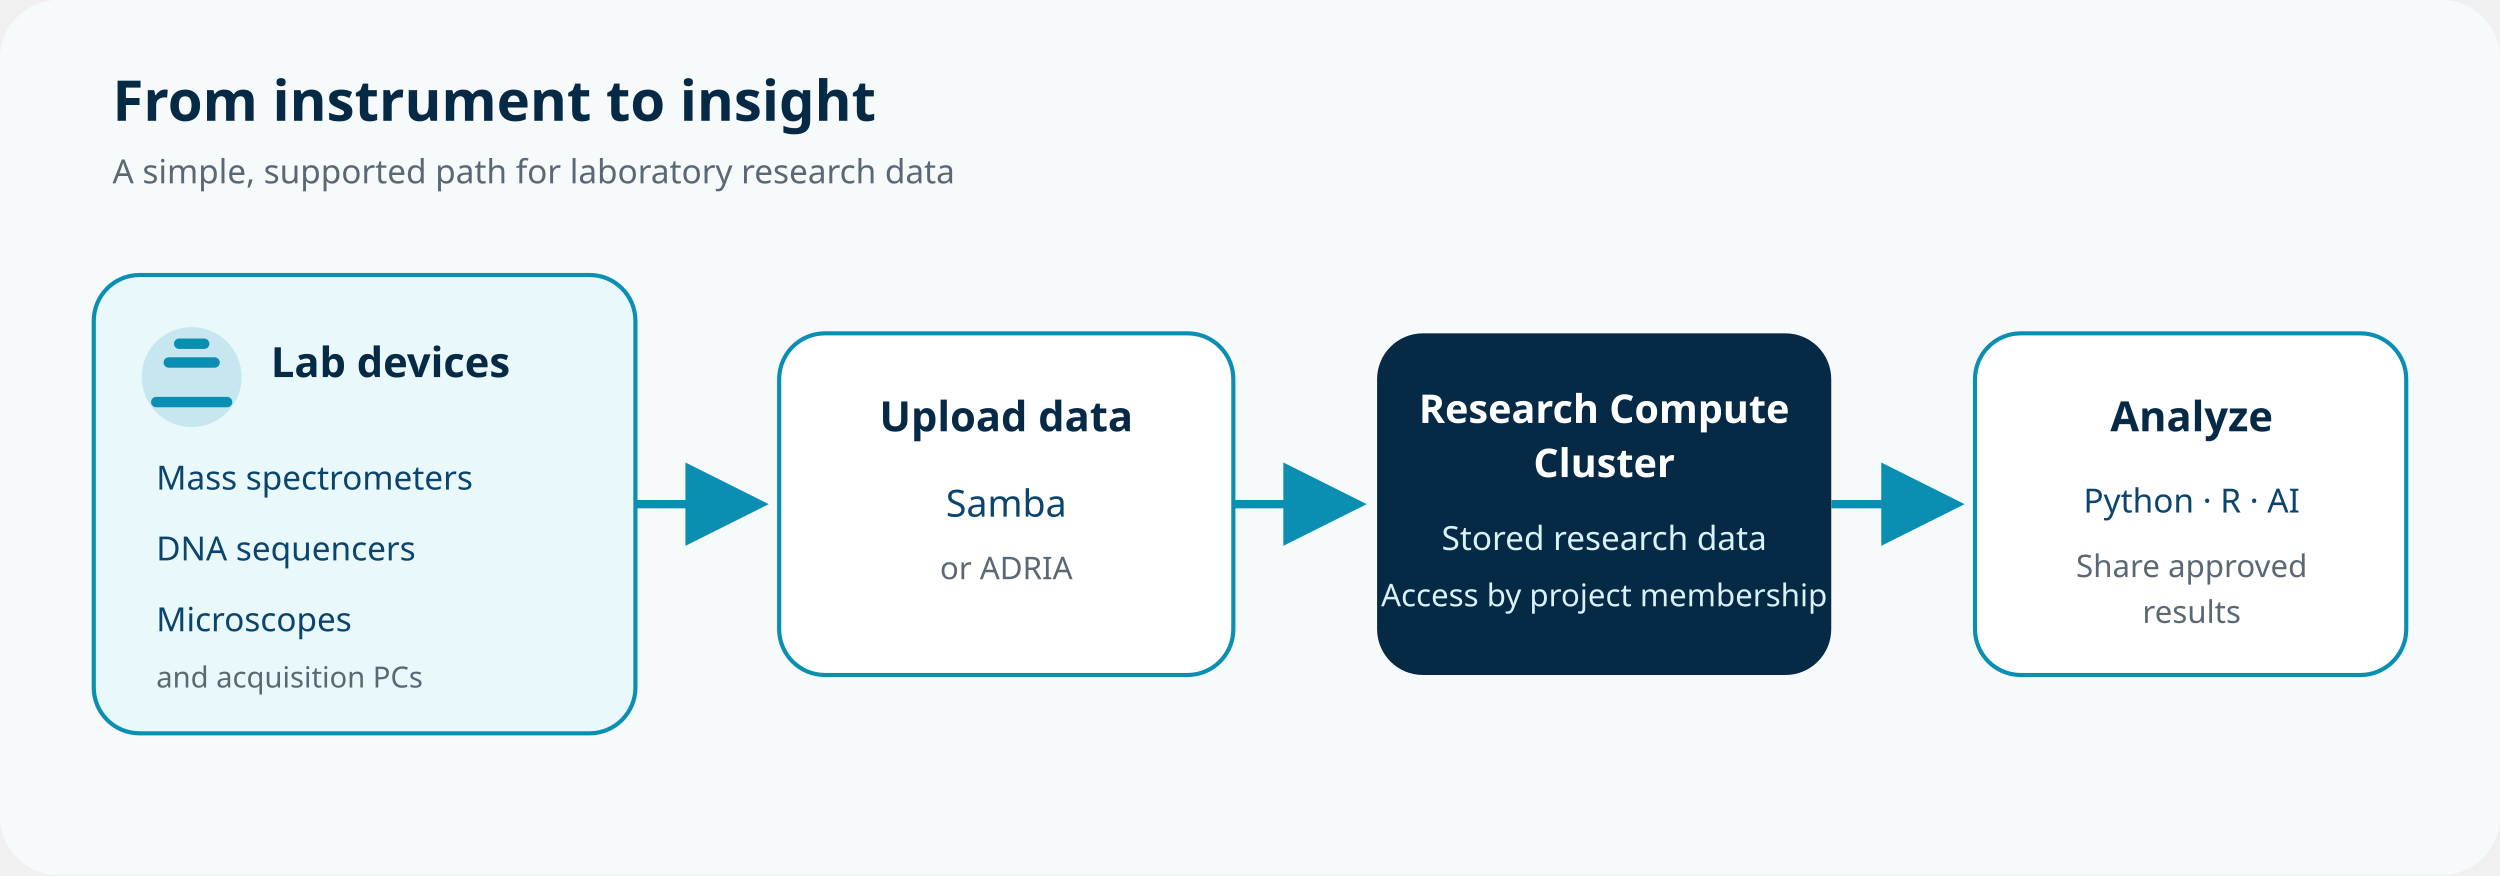
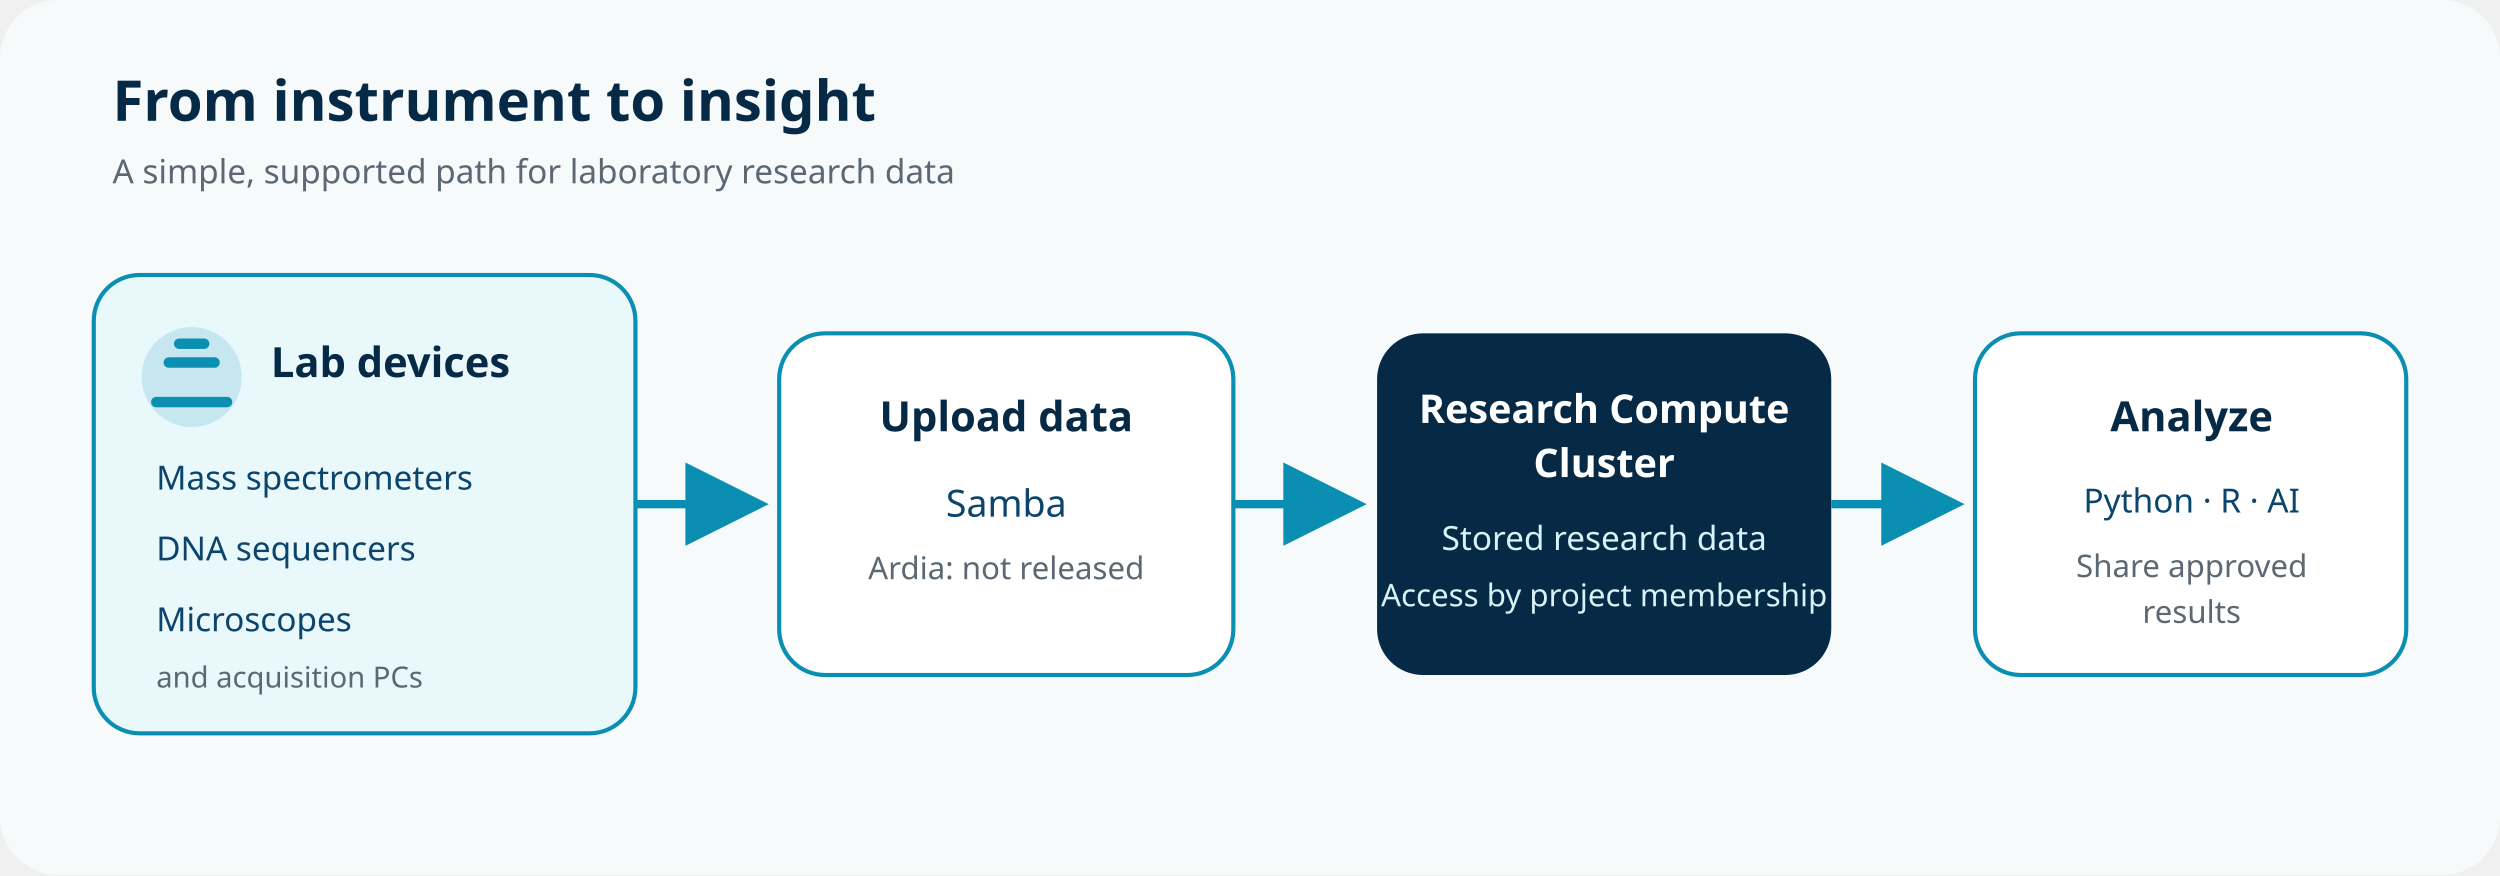
<svg xmlns="http://www.w3.org/2000/svg" width="1200" height="420" viewBox="0 0 1200 420" role="img" aria-labelledby="title description">
  <defs>
    <marker id="arrow" markerWidth="10" markerHeight="10" refX="8" refY="5" orient="auto" markerUnits="strokeWidth">
      <path d="M0,0 L10,5 L0,10 z" fill="#0a8fb2" />
    </marker>
  </defs>
  <rect width="1200" height="420" rx="28" fill="#f7fafb" />
  <text x="54" y="58" fill="#062a46" font-family="system-ui,sans-serif" font-size="27" font-weight="700">From instrument to insight</text>
  <text x="54" y="88" fill="#5b6874" font-family="system-ui,sans-serif" font-size="16">A simple, supported path for laboratory research data</text>
  <rect x="45" y="132" width="260" height="220" rx="22" fill="#e9f8fb" stroke="#0a8fb2" stroke-width="2" />
  <circle cx="92" cy="181" r="24" fill="#0a8fb2" opacity=".16" />
  <path d="M75 193h34M81 174h22M86 165h12" fill="none" stroke="#0a8fb2" stroke-width="5" stroke-linecap="round" />
  <text x="130" y="181" fill="#062a46" font-family="system-ui,sans-serif" font-size="20" font-weight="700">Lab devices</text>
  <text x="75" y="235" fill="#0b456e" font-family="system-ui,sans-serif" font-size="16">Mass spectrometers</text>
  <text x="75" y="269" fill="#0b456e" font-family="system-ui,sans-serif" font-size="16">DNA sequencers</text>
  <text x="75" y="303" fill="#0b456e" font-family="system-ui,sans-serif" font-size="16">Microscopes</text>
  <text x="75" y="330" fill="#5b6874" font-family="system-ui,sans-serif" font-size="14">and acquisition PCs</text>
  <path d="M305 242h56" stroke="#0a8fb2" stroke-width="4" marker-end="url(#arrow)" />
  <rect x="374" y="160" width="218" height="164" rx="22" fill="#ffffff" stroke="#0a8fb2" stroke-width="2" />
  <text x="483" y="207" text-anchor="middle" fill="#062a46" font-family="system-ui,sans-serif" font-size="20" font-weight="700">Upload data</text>
  <text x="483" y="248" text-anchor="middle" fill="#0b456e" font-family="system-ui,sans-serif" font-size="18">Samba</text>
-   <text x="483" y="278" text-anchor="middle" fill="#5b6874" font-family="system-ui,sans-serif" font-size="15">or ADRIA</text>
+   <text x="483" y="278" text-anchor="middle" fill="#5b6874" font-family="system-ui,sans-serif" font-size="15">Ardia: not released</text>
  <path d="M592 242h56" stroke="#0a8fb2" stroke-width="4" marker-end="url(#arrow)" />
  <rect x="661" y="160" width="218" height="164" rx="22" fill="#062a46" />
  <text x="770" y="203" text-anchor="middle" fill="#ffffff" font-family="system-ui,sans-serif" font-size="19" font-weight="700">Research Compute</text>
  <text x="770" y="229" text-anchor="middle" fill="#ffffff" font-family="system-ui,sans-serif" font-size="19" font-weight="700">Cluster</text>
  <text x="770" y="264" text-anchor="middle" fill="#d8f3f8" font-family="system-ui,sans-serif" font-size="16">Stored research data</text>
  <text x="770" y="291" text-anchor="middle" fill="#d8f3f8" font-family="system-ui,sans-serif" font-size="15">Access by project membership</text>
  <path d="M879 242h56" stroke="#0a8fb2" stroke-width="4" marker-end="url(#arrow)" />
  <rect x="948" y="160" width="207" height="164" rx="22" fill="#ffffff" stroke="#0a8fb2" stroke-width="2" />
  <text x="1052" y="207" text-anchor="middle" fill="#062a46" font-family="system-ui,sans-serif" font-size="20" font-weight="700">Analyze</text>
  <text x="1052" y="246" text-anchor="middle" fill="#0b456e" font-family="system-ui,sans-serif" font-size="16">Python · R · AI</text>
  <text x="1052" y="277" text-anchor="middle" fill="#5b6874" font-family="system-ui,sans-serif" font-size="15">Share approved</text>
  <text x="1052" y="299" text-anchor="middle" fill="#5b6874" font-family="system-ui,sans-serif" font-size="15">results</text>
</svg>
